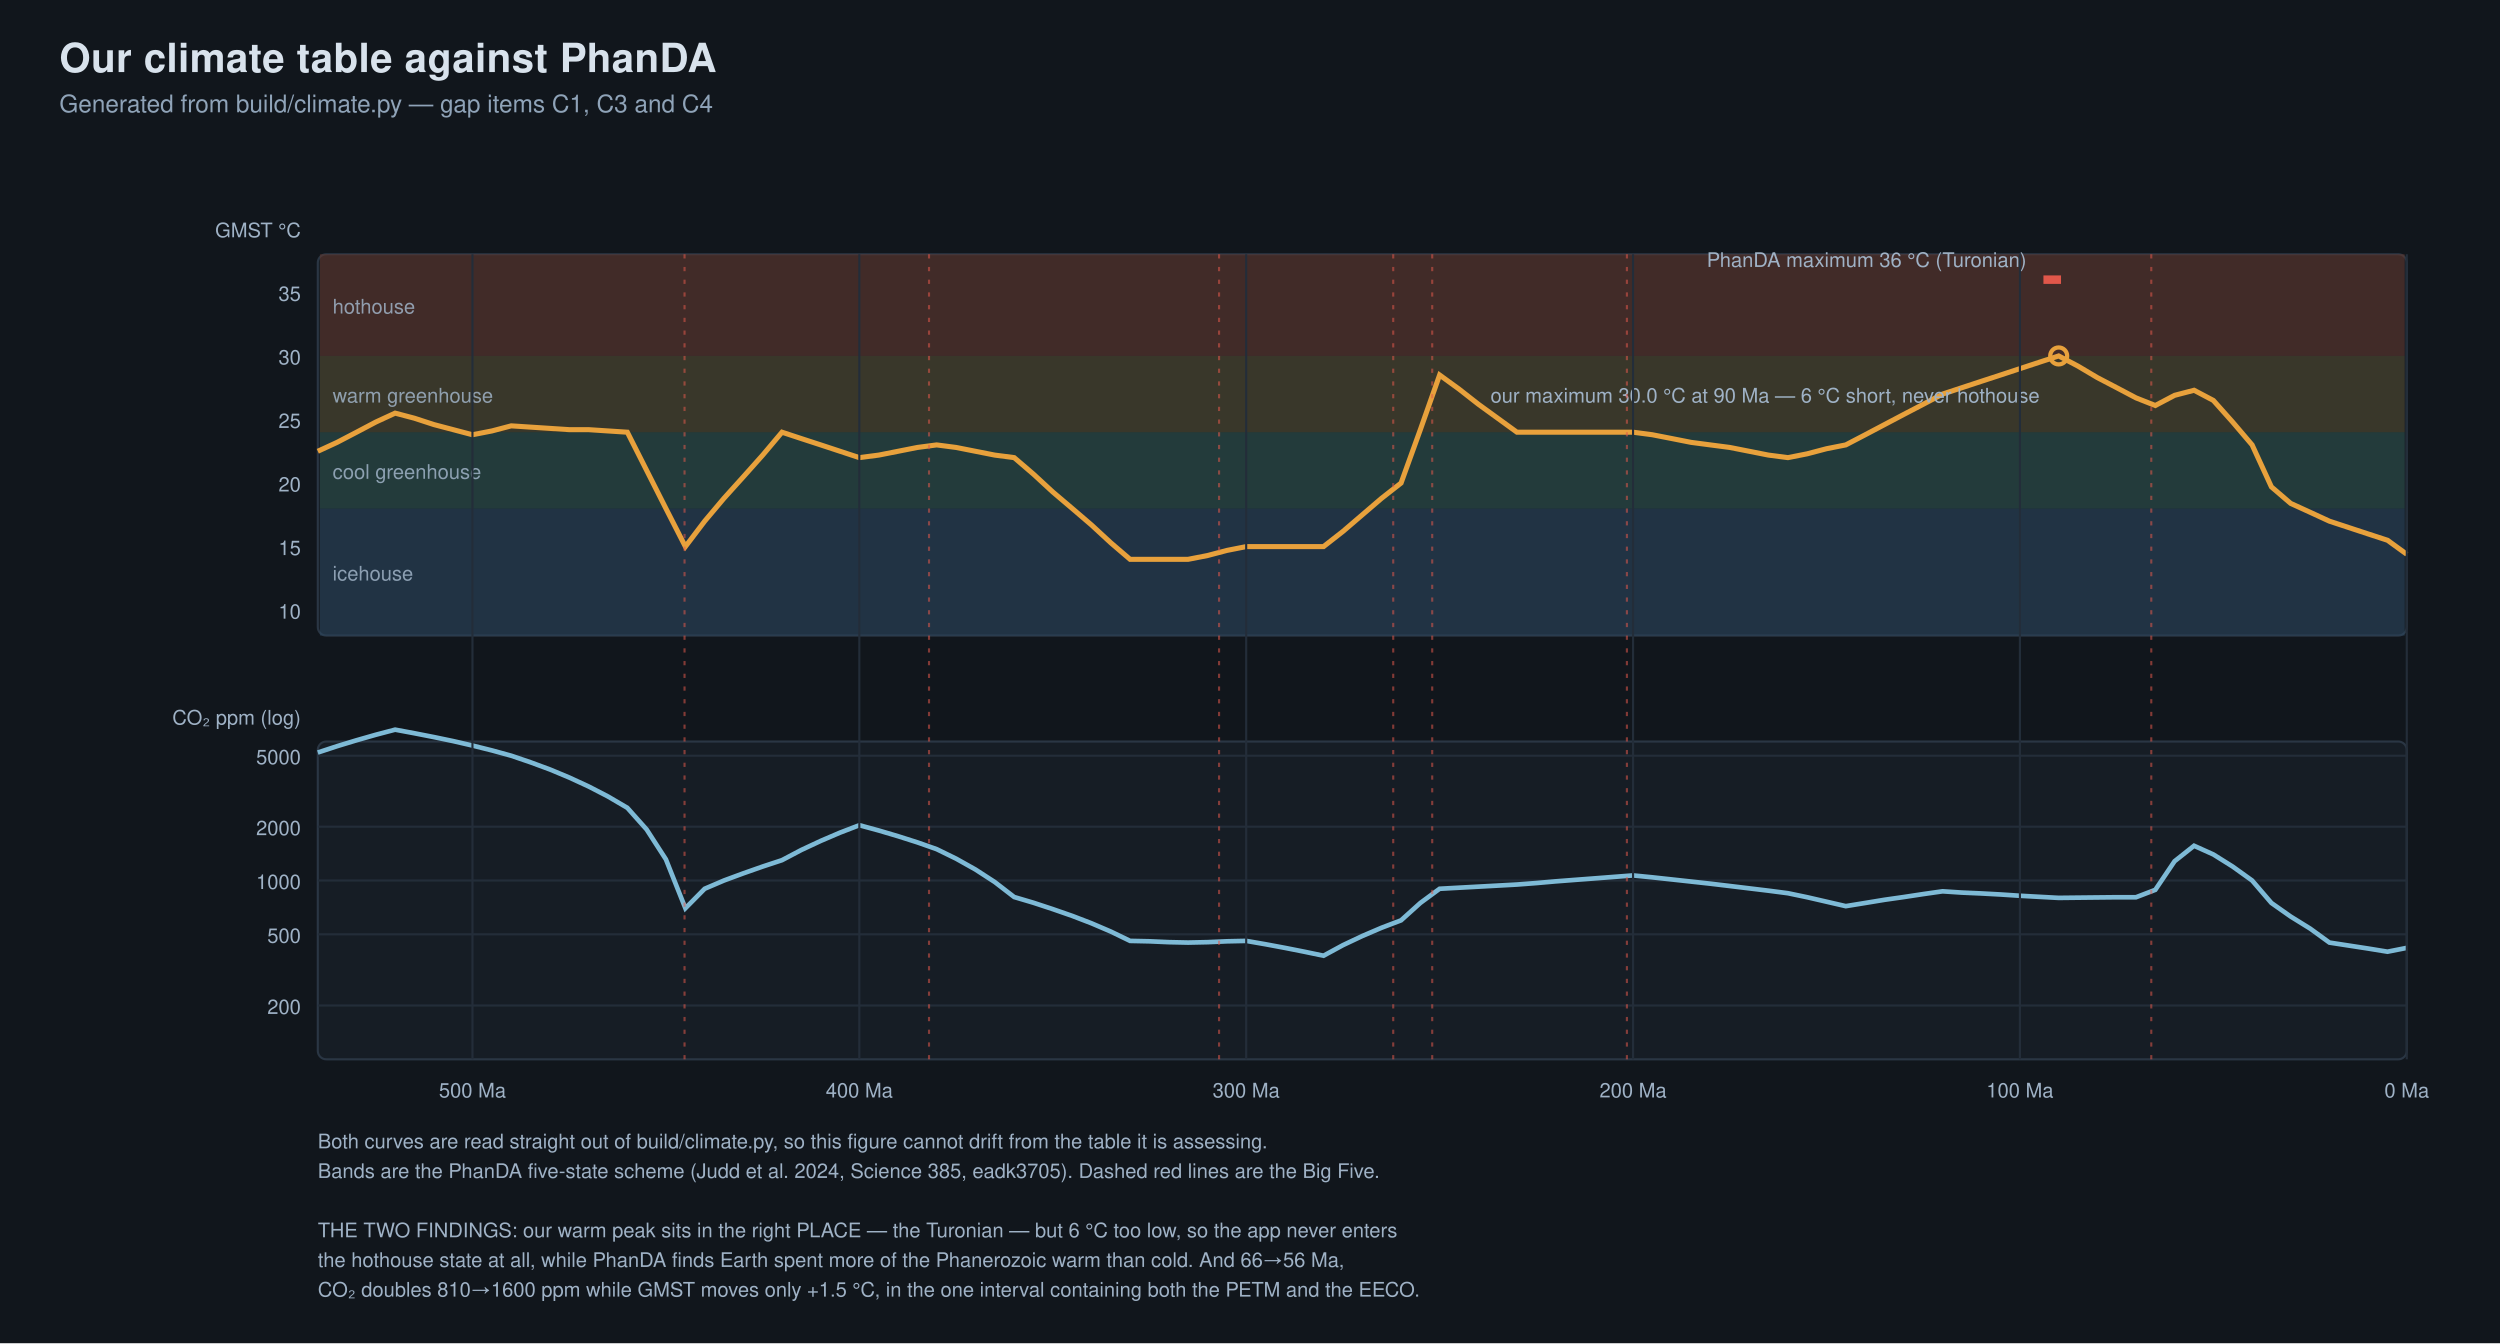
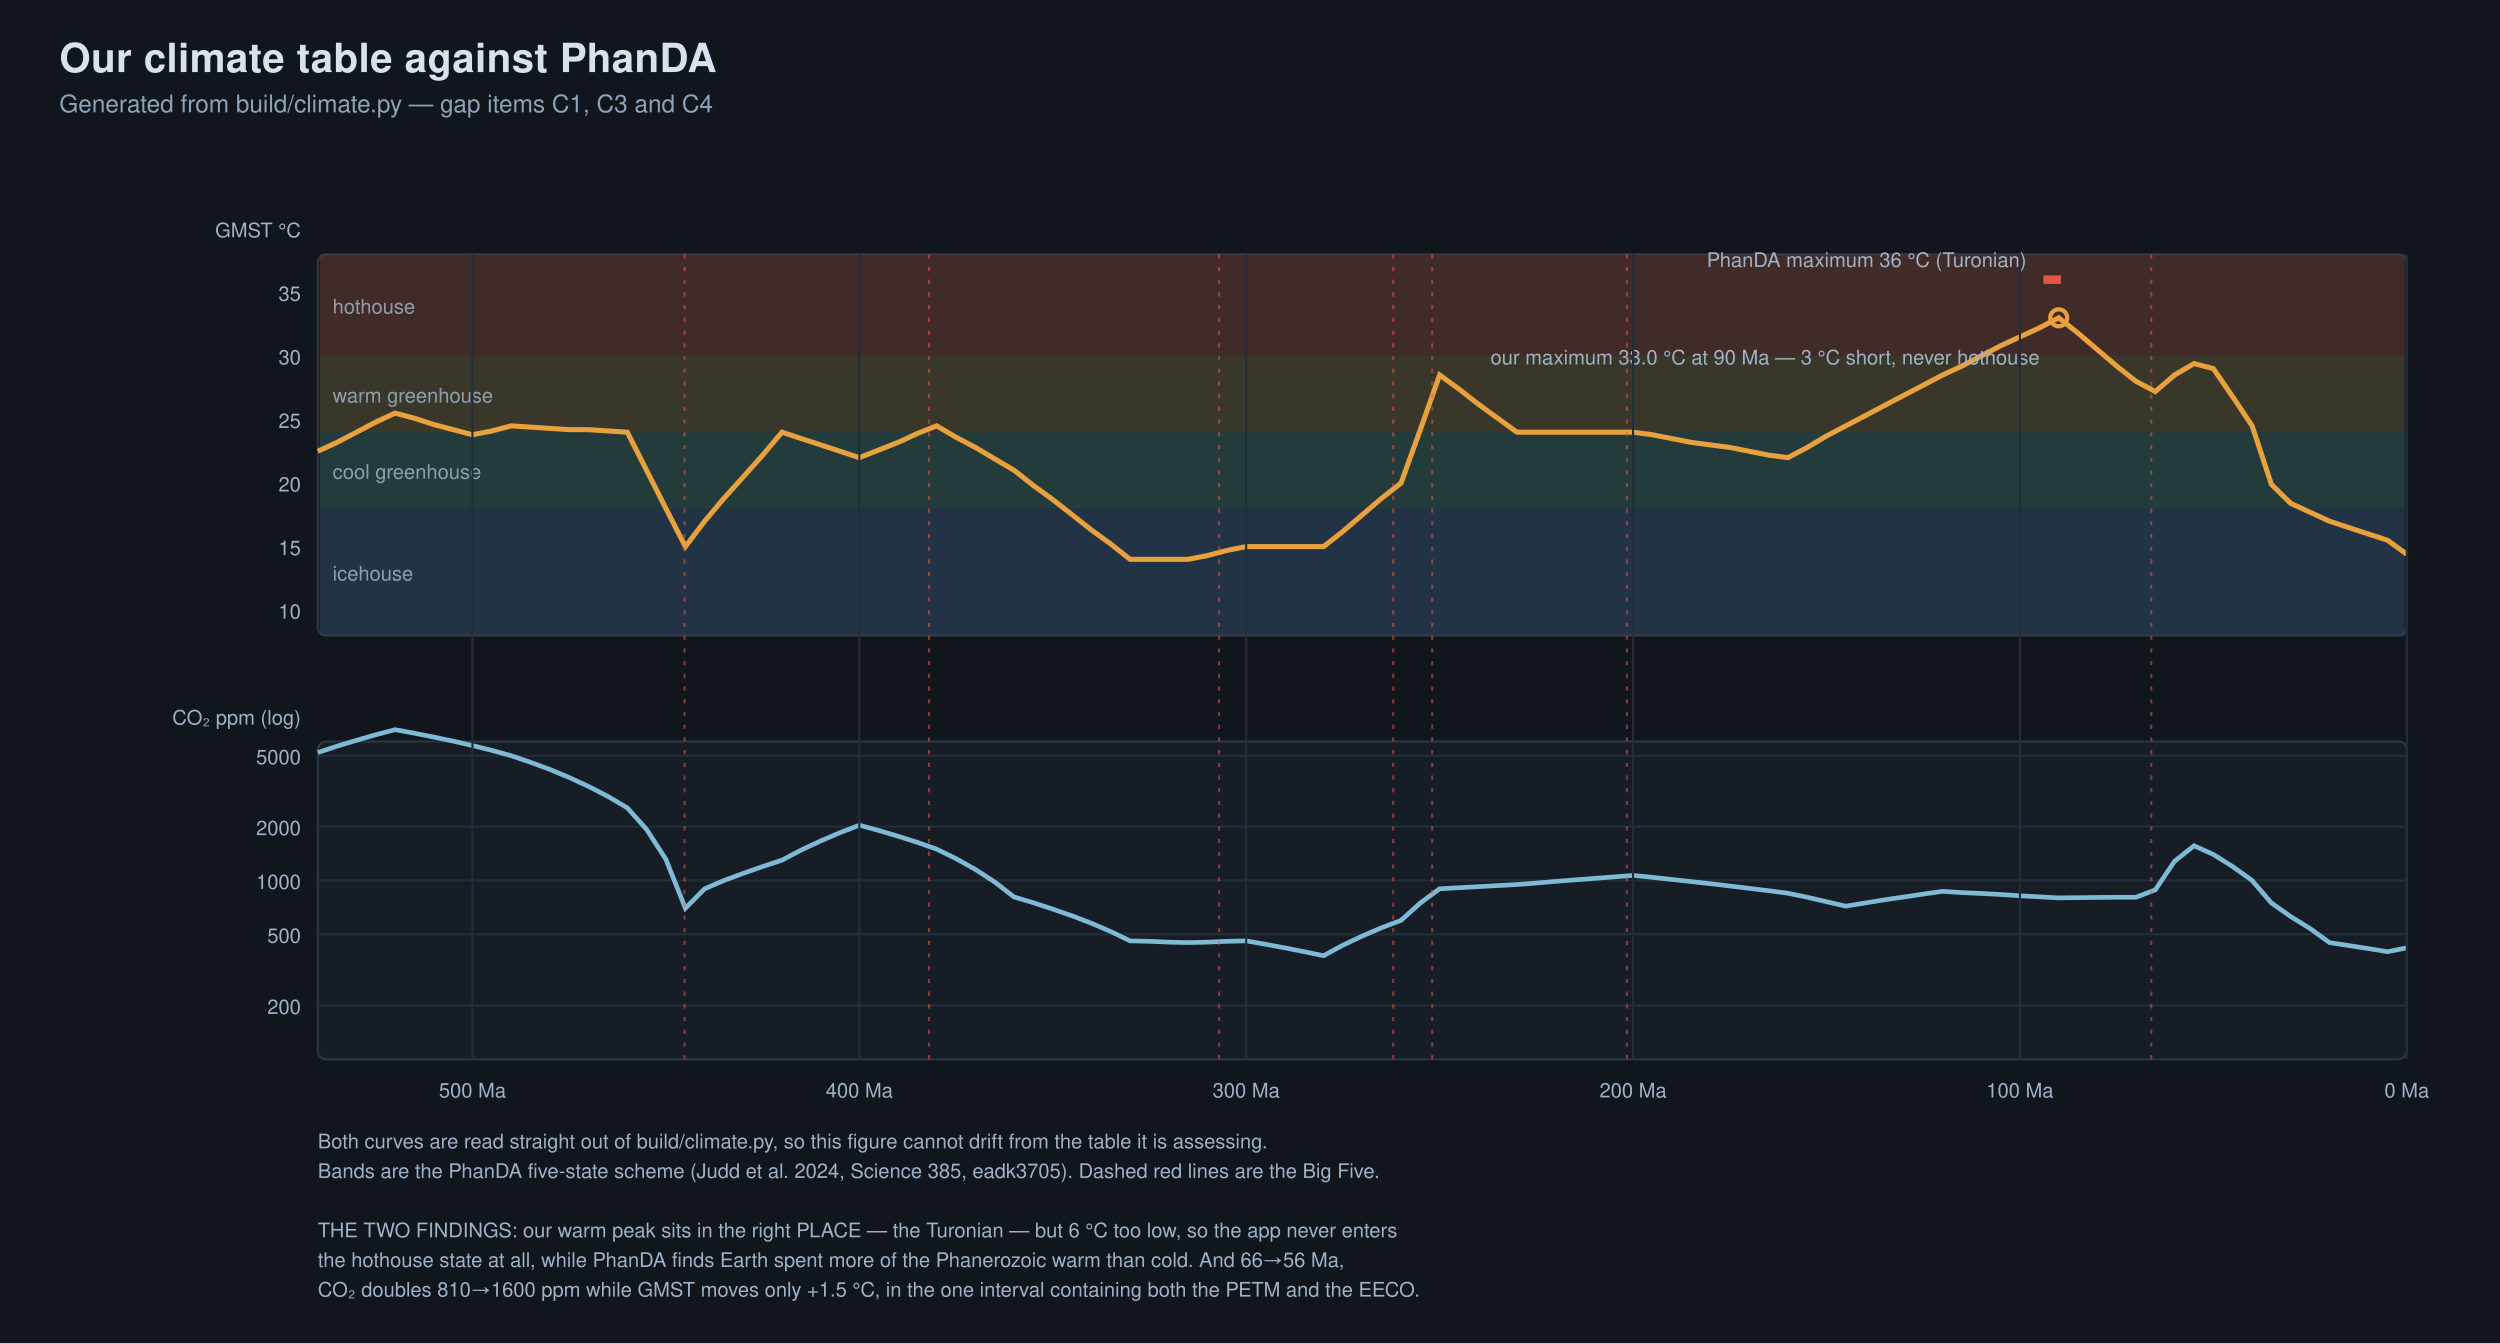
<svg xmlns="http://www.w3.org/2000/svg" viewBox="0 0 1180 634" width="1180" height="634">
  <style>
  .bg{fill:#11161c}
  .panel{fill:#161d25;stroke:#2a3644;stroke-width:1}
  .t{font-family:'Helvetica Neue',Helvetica,Arial,sans-serif;fill:#d8e2ec}
  .title{font-size:19px;font-weight:600;letter-spacing:.2px}
  .sub{font-size:11.5px;fill:#8fa3b8}
  .lab{font-size:11px}
  .small{font-size:9.5px;fill:#9fb2c6}
  .tick{stroke:#3a4756;stroke-width:1}
  .axis{stroke:#5b6b7d;stroke-width:1.2}
  .grid{stroke:#232d39;stroke-width:1}
  .lead{stroke:#4d5f73;stroke-width:1;stroke-dasharray:2 2}
</style>
  <rect class="bg" x="0" y="0" width="1180" height="634" />
  <text class="t title" x="28" y="34">Our climate table against PhanDA</text>
  <text class="t sub" x="28" y="53">Generated from build/climate.py — gap items C1, C3 and C4</text>
  <rect class="panel" x="150" y="120" width="986" height="180" rx="4" />
  <rect x="151" y="240.0" width="984" height="60.0" fill="#2b4a63" opacity="0.5" />
  <text class="t small" x="157" y="274.0" opacity="0.85">icehouse</text>
  <rect x="151" y="204.0" width="984" height="36.0" fill="#2f5a52" opacity="0.5" />
  <text class="t small" x="157" y="226.0" opacity="0.85">cool greenhouse</text>
  <rect x="151" y="168.0" width="984" height="36.0" fill="#5c5230" opacity="0.5" />
  <text class="t small" x="157" y="190.0" opacity="0.85">warm greenhouse</text>
  <rect x="151" y="120.0" width="984" height="48.0" fill="#6b3a2c" opacity="0.5" />
  <text class="t small" x="157" y="148.0" opacity="0.85">hothouse</text>
  <text class="t small" x="142" y="292.0" text-anchor="end">10</text>
  <text class="t small" x="142" y="262.0" text-anchor="end">15</text>
  <text class="t small" x="142" y="232.0" text-anchor="end">20</text>
  <text class="t small" x="142" y="202.0" text-anchor="end">25</text>
  <text class="t small" x="142" y="172.0" text-anchor="end">30</text>
  <text class="t small" x="142" y="142.0" text-anchor="end">35</text>
  <text class="t small" x="142" y="112" text-anchor="end" fill="#c9a227">GMST °C</text>
-   <polyline points="1136.0,261.6 1126.9,255.0 1117.7,252.0 1108.6,249.0 1099.5,246.0 1090.4,241.8 1081.2,237.6 1072.1,229.8 1063.0,210.0 1053.8,199.2 1044.7,189.0 1035.6,184.2 1026.4,186.6 1017.3,191.4 1008.2,187.8 999.1,183.0 989.9,178.2 980.8,172.8 971.7,168.0 962.5,171.0 953.4,174.0 944.3,177.0 935.1,180.0 926.0,183.0 916.9,186.0 907.8,190.8 898.6,195.6 889.5,200.4 880.4,205.2 871.2,210.0 862.1,211.8 853.0,214.2 843.9,216.0 834.7,214.8 825.6,213.0 816.5,211.2 807.3,210.0 798.2,208.8 789.1,207.0 779.9,205.2 770.8,204.0 761.7,204.0 752.6,204.0 743.4,204.0 734.3,204.0 725.2,204.0 716.0,204.0 706.9,197.4 697.8,190.8 688.6,183.6 679.5,177.0 670.4,202.8 661.3,228.0 652.1,235.2 643.0,243.0 633.9,250.8 624.7,258.0 615.6,258.0 606.5,258.0 597.4,258.0 588.2,258.0 579.1,259.8 570.0,262.2 560.8,264.0 551.7,264.0 542.6,264.0 533.4,264.0 524.3,256.2 515.2,247.8 506.1,240.0 496.9,232.2 487.8,223.8 478.7,216.0 469.5,214.8 460.4,213.0 451.3,211.2 442.1,210.0 433.0,211.2 423.9,213.0 414.8,214.8 405.6,216.0 396.5,213.0 387.4,210.0 378.2,207.0 369.1,204.0 360.0,214.8 350.9,225.0 341.7,235.2 332.6,246.0 323.5,258.0 314.3,240.0 305.2,222.0 296.1,204.0 286.9,203.4 277.8,202.8 268.7,202.8 259.6,202.2 250.4,201.6 241.3,201.0 232.2,203.4 223.0,205.2 213.9,202.8 204.8,200.4 195.6,197.4 186.5,195.0 177.4,199.2 168.3,204.0 159.1,208.8 150.0,213.0" fill="none" stroke="#e8a13c" stroke-width="2.4" />
+   <polyline points="1136.0,261.6 1126.9,255.0 1117.7,252.0 1108.6,249.0 1099.5,246.0 1090.4,241.8 1081.2,237.6 1072.1,228.6 1063.0,201.0 1053.8,187.2 1044.7,174.0 1035.6,171.6 1026.4,177.0 1017.3,184.8 1008.2,180.0 999.1,172.8 989.9,165.0 980.8,157.2 971.7,150.0 962.5,154.8 953.4,159.0 944.3,163.2 935.1,168.0 926.0,172.8 916.9,177.0 907.8,181.8 898.6,186.6 889.5,191.4 880.4,196.2 871.2,201.0 862.1,205.8 853.0,211.2 843.9,216.0 834.7,214.8 825.6,213.0 816.5,211.2 807.3,210.0 798.2,208.8 789.1,207.0 779.9,205.2 770.8,204.0 761.7,204.0 752.6,204.0 743.4,204.0 734.3,204.0 725.2,204.0 716.0,204.0 706.9,197.4 697.8,190.8 688.6,183.6 679.5,177.0 670.4,202.8 661.3,228.0 652.1,235.2 643.0,243.0 633.9,250.8 624.7,258.0 615.6,258.0 606.5,258.0 597.4,258.0 588.2,258.0 579.1,259.8 570.0,262.2 560.8,264.0 551.7,264.0 542.6,264.0 533.4,264.0 524.3,256.8 515.2,250.2 506.1,243.0 496.9,235.8 487.8,229.2 478.7,222.0 469.5,216.6 460.4,211.2 451.3,206.4 442.1,201.0 433.0,204.6 423.9,208.8 414.8,212.4 405.6,216.0 396.5,213.0 387.4,210.0 378.2,207.0 369.1,204.0 360.0,214.8 350.9,225.0 341.7,235.2 332.6,246.0 323.5,258.0 314.3,240.0 305.2,222.0 296.1,204.0 286.9,203.4 277.8,202.8 268.7,202.8 259.6,202.2 250.4,201.6 241.3,201.0 232.2,203.4 223.0,205.2 213.9,202.8 204.8,200.4 195.6,197.4 186.5,195.0 177.4,199.2 168.3,204.0 159.1,208.8 150.0,213.0" fill="none" stroke="#e8a13c" stroke-width="2.4" />
  <line x1="964.5" y1="132.0" x2="972.8" y2="132.0" stroke="#e0574a" stroke-width="4" />
  <text class="t small" x="956.5" y="126.0" text-anchor="end" fill="#e0574a">PhanDA maximum 36 °C (Turonian)</text>
-   <circle cx="971.7" cy="168.0" r="4" fill="none" stroke="#e8a13c" stroke-width="2" />
-   <text class="t small" x="962.7" y="190.0" text-anchor="end" fill="#e8a13c">our maximum 30.0 °C at 90 Ma — 6 °C short, never hothouse</text>
+   <circle cx="971.7" cy="150.0" r="4" fill="none" stroke="#e8a13c" stroke-width="2" />
+   <text class="t small" x="962.7" y="172.0" text-anchor="end" fill="#e8a13c">our maximum 33.0 °C at 90 Ma — 3 °C short, never hothouse</text>
  <rect class="panel" x="150" y="350" width="986" height="150" rx="4" />
  <line class="grid" x1="150" y1="474.6" x2="1136" y2="474.6" />
  <text class="t small" x="142" y="478.6" text-anchor="end">200</text>
  <line class="grid" x1="150" y1="441.0" x2="1136" y2="441.0" />
  <text class="t small" x="142" y="445.0" text-anchor="end">500</text>
  <line class="grid" x1="150" y1="415.6" x2="1136" y2="415.6" />
  <text class="t small" x="142" y="419.6" text-anchor="end">1000</text>
  <line class="grid" x1="150" y1="390.2" x2="1136" y2="390.2" />
  <text class="t small" x="142" y="394.2" text-anchor="end">2000</text>
  <line class="grid" x1="150" y1="356.7" x2="1136" y2="356.7" />
  <text class="t small" x="142" y="360.7" text-anchor="end">5000</text>
  <text class="t small" x="142" y="342" text-anchor="end" fill="#7ebad6">CO₂ ppm (log)</text>
  <polyline points="1136.0,447.4 1126.9,449.2 1117.7,447.7 1108.6,446.3 1099.5,444.9 1090.4,438.3 1081.2,432.6 1072.1,426.2 1063.0,415.6 1053.8,409.0 1044.7,403.3 1035.6,399.2 1026.4,406.5 1017.3,420.0 1008.2,423.5 999.1,423.5 989.9,423.6 980.8,423.7 971.7,423.8 962.5,423.3 953.4,422.8 944.3,422.2 935.1,421.7 926.0,421.3 916.9,420.7 907.8,422.0 898.6,423.4 889.5,424.7 880.4,426.2 871.2,427.7 862.1,425.6 853.0,423.5 843.9,421.6 834.7,420.4 825.6,419.3 816.5,418.2 807.3,417.1 798.2,416.1 789.1,415.1 779.9,414.1 770.8,413.2 761.7,413.9 752.6,414.6 743.4,415.3 734.3,416.0 725.2,416.8 716.0,417.5 706.9,418.0 697.8,418.5 688.6,419.0 679.5,419.5 670.4,426.2 661.3,434.4 652.1,437.9 643.0,441.8 633.9,446.1 624.7,451.1 615.6,449.2 606.5,447.4 597.4,445.7 588.2,444.1 579.1,444.3 570.0,444.7 560.8,444.9 551.7,444.7 542.6,444.3 533.4,444.1 524.3,439.7 515.2,435.8 506.1,432.3 496.9,429.1 487.8,426.1 478.7,423.4 469.5,416.3 460.4,410.4 451.3,405.3 442.1,400.8 433.0,397.6 423.9,394.7 414.8,392.0 405.6,389.5 396.5,393.0 387.4,396.9 378.2,401.2 369.1,406.0 360.0,409.0 350.9,412.2 341.7,415.6 332.6,419.5 323.5,428.7 314.3,405.6 305.2,391.5 296.1,381.3 286.9,375.9 277.8,371.2 268.7,367.0 259.6,363.2 250.4,359.8 241.3,356.7 232.2,354.2 223.0,351.9 213.9,349.8 204.8,347.9 195.6,346.1 186.5,344.4 177.4,346.8 168.3,349.4 159.1,352.2 150.0,355.2" fill="none" stroke="#7ebad6" stroke-width="2.2" />
  <line class="grid" x1="1136.0" y1="120" x2="1136.0" y2="500" />
  <text class="t small" x="1136.0" y="518.0" text-anchor="middle">0 Ma</text>
  <line class="grid" x1="953.4" y1="120" x2="953.4" y2="500" />
  <text class="t small" x="953.4" y="518.0" text-anchor="middle">100 Ma</text>
  <line class="grid" x1="770.8" y1="120" x2="770.8" y2="500" />
  <text class="t small" x="770.8" y="518.0" text-anchor="middle">200 Ma</text>
  <line class="grid" x1="588.2" y1="120" x2="588.2" y2="500" />
  <text class="t small" x="588.2" y="518.0" text-anchor="middle">300 Ma</text>
  <line class="grid" x1="405.6" y1="120" x2="405.6" y2="500" />
  <text class="t small" x="405.6" y="518.0" text-anchor="middle">400 Ma</text>
  <line class="grid" x1="223.0" y1="120" x2="223.0" y2="500" />
  <text class="t small" x="223.0" y="518.0" text-anchor="middle">500 Ma</text>
  <line x1="323.1" y1="120" x2="323.1" y2="500" stroke="#e0574a" stroke-width="1" stroke-dasharray="2 4" opacity="0.55" />
  <line x1="438.5" y1="120" x2="438.5" y2="500" stroke="#e0574a" stroke-width="1" stroke-dasharray="2 4" opacity="0.55" />
  <line x1="676.0" y1="120" x2="676.0" y2="500" stroke="#e0574a" stroke-width="1" stroke-dasharray="2 4" opacity="0.55" />
  <line x1="767.9" y1="120" x2="767.9" y2="500" stroke="#e0574a" stroke-width="1" stroke-dasharray="2 4" opacity="0.55" />
  <line x1="1015.4" y1="120" x2="1015.4" y2="500" stroke="#e0574a" stroke-width="1" stroke-dasharray="2 4" opacity="0.55" />
  <line x1="657.6" y1="120" x2="657.6" y2="500" stroke="#e0574a" stroke-width="1" stroke-dasharray="2 4" opacity="0.55" />
  <line x1="575.4" y1="120" x2="575.4" y2="500" stroke="#e0574a" stroke-width="1" stroke-dasharray="2 4" opacity="0.55" />
  <text class="t small" x="150" y="542">Both curves are read straight out of build/climate.py, so this figure cannot drift from the table it is assessing.</text>
  <text class="t small" x="150" y="556">Bands are the PhanDA five-state scheme (Judd et al. 2024, Science 385, eadk3705). Dashed red lines are the Big Five.</text>
  <text class="t small" x="150" y="570" />
  <text class="t small" x="150" y="584">THE TWO FINDINGS: our warm peak sits in the right PLACE — the Turonian — but 6 °C too low, so the app never enters</text>
  <text class="t small" x="150" y="598">the hothouse state at all, while PhanDA finds Earth spent more of the Phanerozoic warm than cold. And 66→56 Ma,</text>
  <text class="t small" x="150" y="612">CO₂ doubles 810→1600 ppm while GMST moves only +1.5 °C, in the one interval containing both the PETM and the EECO.</text>
</svg>
